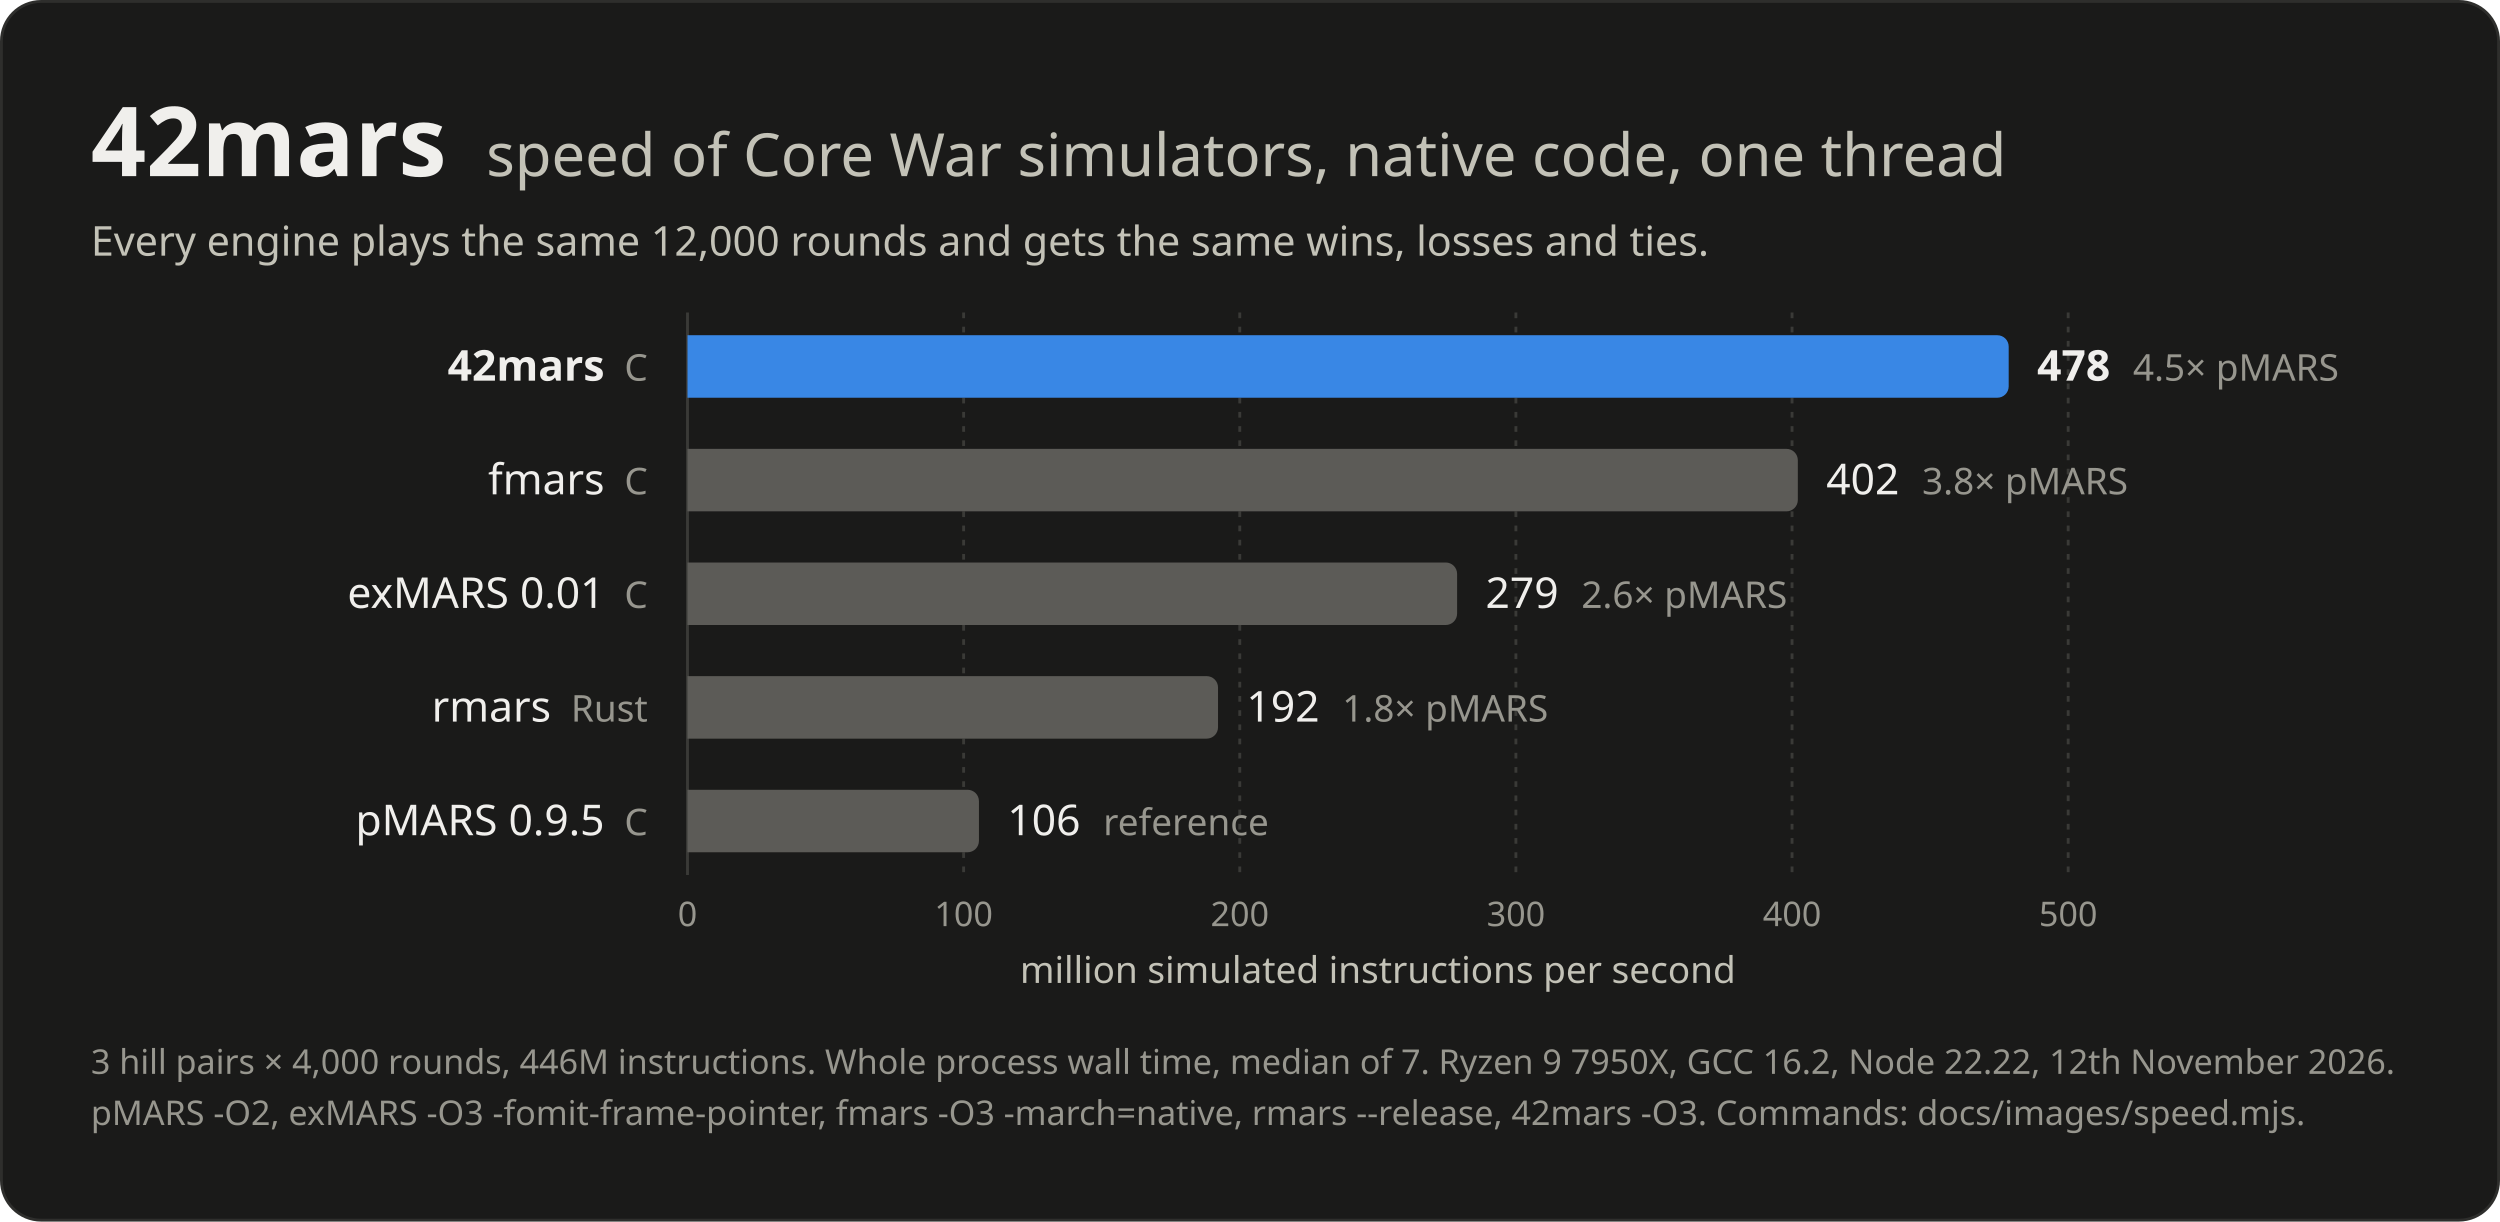
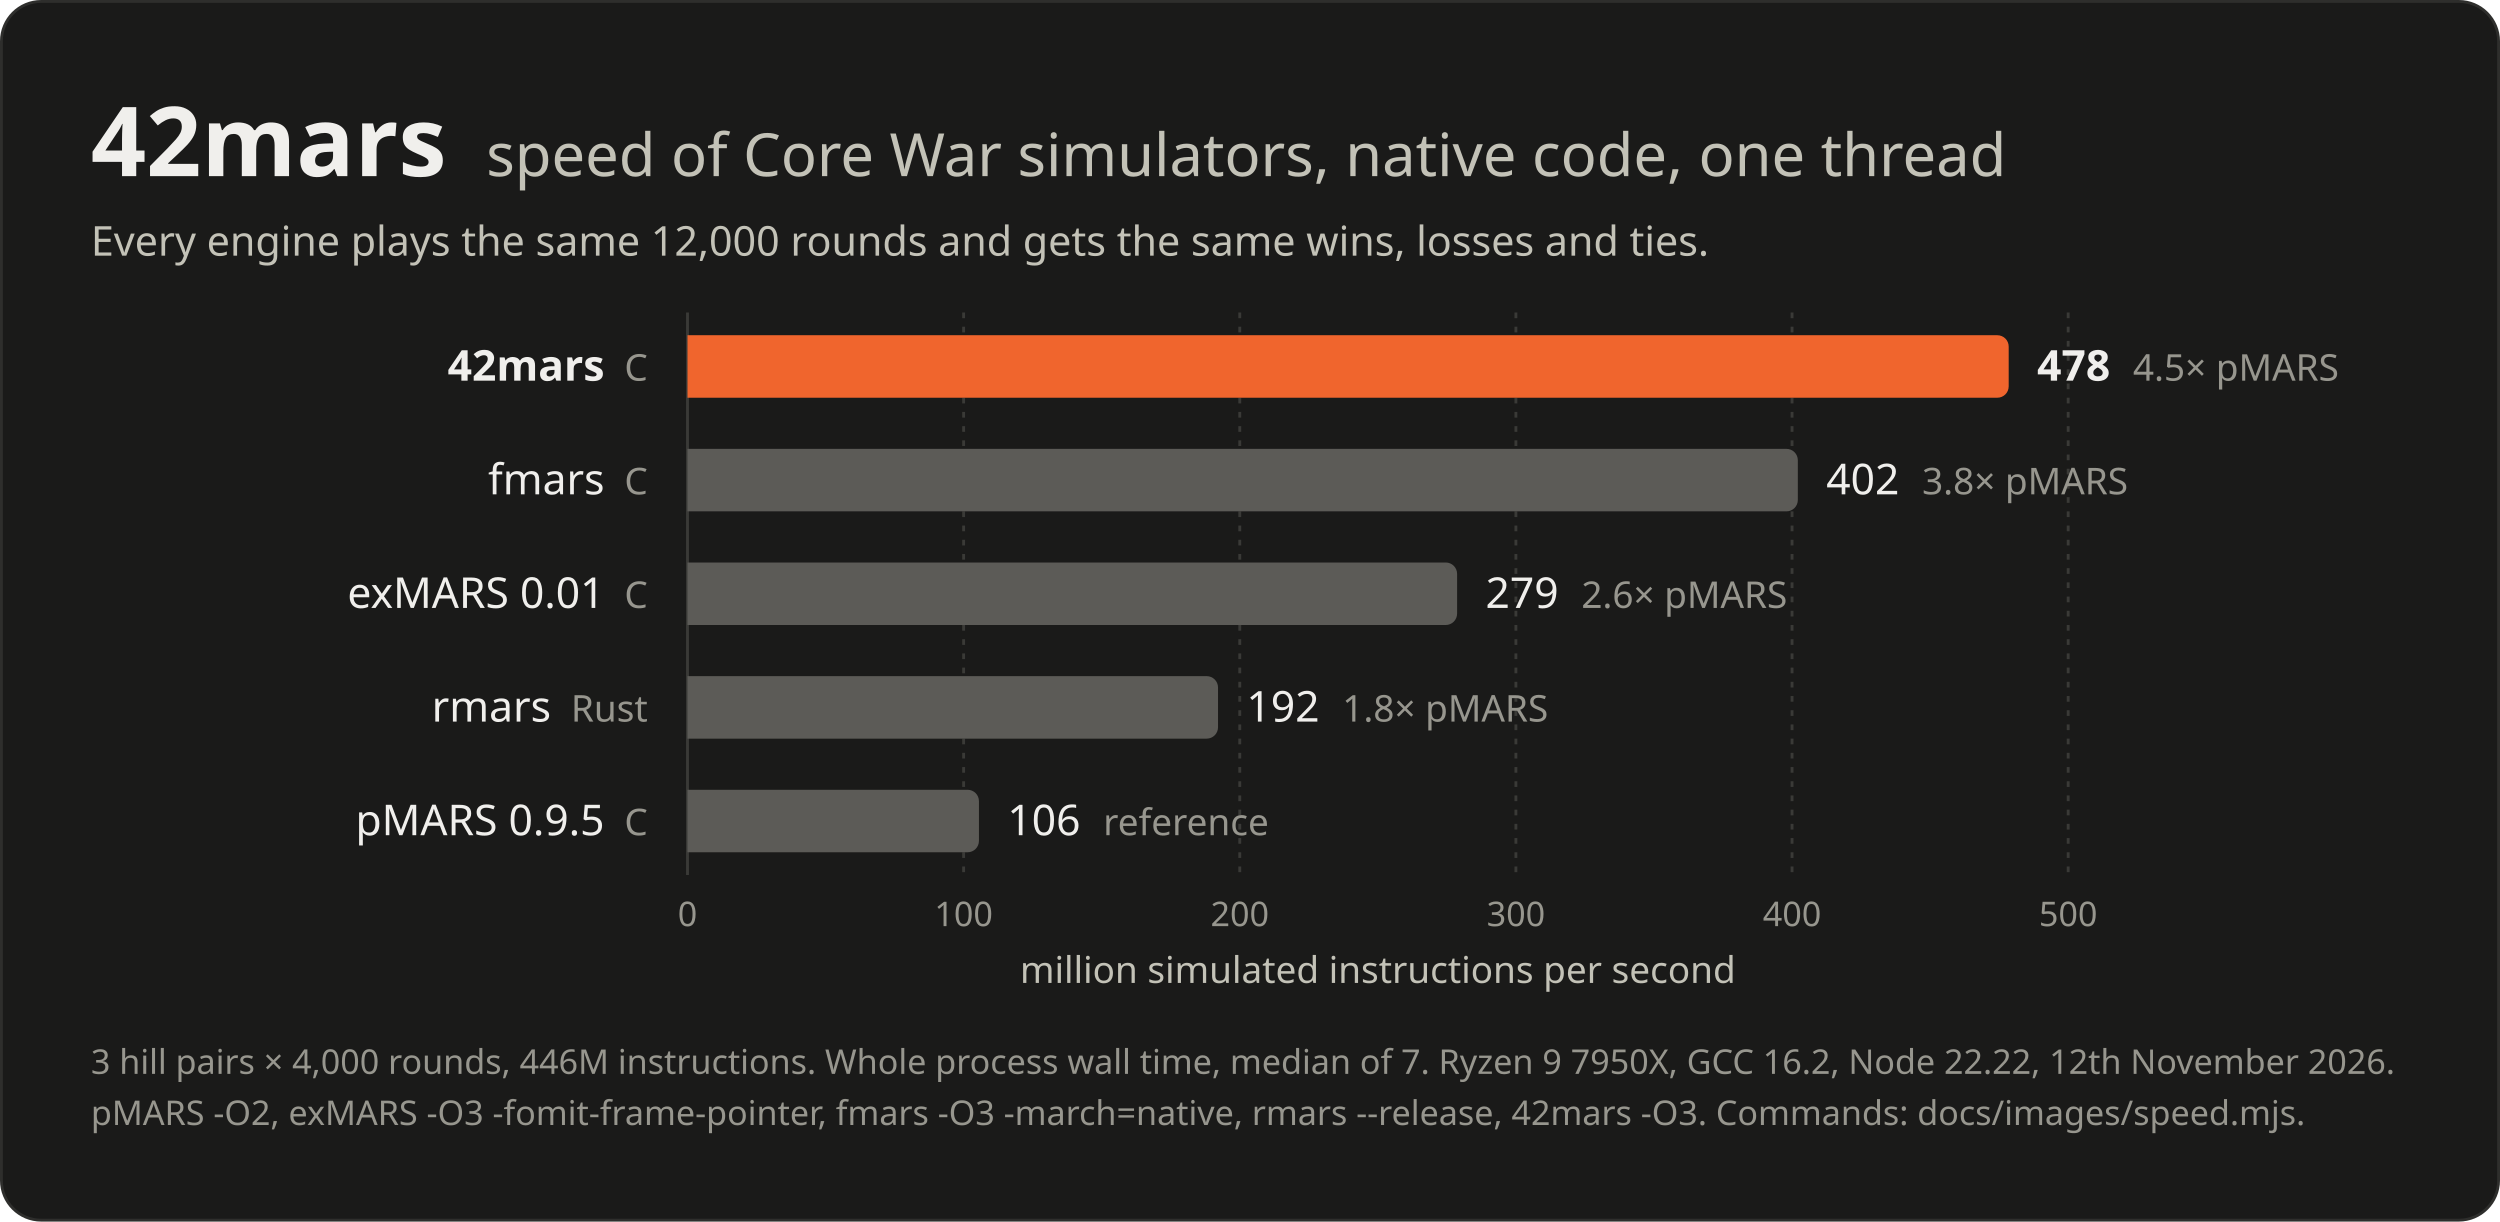
<svg xmlns="http://www.w3.org/2000/svg" width="880" height="430" viewBox="0 0 880 430" font-family="-apple-system, BlinkMacSystemFont, 'Segoe UI', 'Noto Sans', Helvetica, Arial, sans-serif" role="img" aria-labelledby="title desc">
  <rect x="0.5" y="0.5" width="879" height="429" rx="14" fill="#1a1a19" stroke="#2e2e2c" />
  <text x="32" y="62" font-size="34" font-weight="700" fill="#f0efec">42mars<tspan font-weight="400" fill="#c3c2b7" font-size="21" dx="14">speed of Core War simulators, native code, one thread</tspan>
  </text>
  <text x="32" y="90" font-size="14.5" fill="#c3c2b7">Every engine plays the same 12,000 rounds and gets the same wins, losses and ties.</text>
  <line x1="242" y1="110" x2="242" y2="308" stroke="#3a3a37" stroke-dasharray="" />
  <text x="242" y="326" text-anchor="middle" font-size="12" fill="#97968e">0</text>
  <line x1="339.2" y1="110" x2="339.2" y2="308" stroke="#3a3a37" stroke-dasharray="2 3" />
  <text x="339.2" y="326" text-anchor="middle" font-size="12" fill="#97968e">100</text>
  <line x1="436.4" y1="110" x2="436.4" y2="308" stroke="#3a3a37" stroke-dasharray="2 3" />
  <text x="436.4" y="326" text-anchor="middle" font-size="12" fill="#97968e">200</text>
  <line x1="533.6" y1="110" x2="533.6" y2="308" stroke="#3a3a37" stroke-dasharray="2 3" />
  <text x="533.6" y="326" text-anchor="middle" font-size="12" fill="#97968e">300</text>
  <line x1="630.8" y1="110" x2="630.8" y2="308" stroke="#3a3a37" stroke-dasharray="2 3" />
  <text x="630.8" y="326" text-anchor="middle" font-size="12" fill="#97968e">400</text>
  <line x1="728" y1="110" x2="728" y2="308" stroke="#3a3a37" stroke-dasharray="2 3" />
  <text x="728" y="326" text-anchor="middle" font-size="12" fill="#97968e">500</text>
  <text x="485" y="346" text-anchor="middle" font-size="13" fill="#c3c2b7">million simulated instructions per second</text>
  <text x="228" y="134" text-anchor="end" font-size="15" fill="#f0efec" font-weight="700">42mars<tspan font-weight="400" fill="#97968e" font-size="13" dx="7">C</tspan>
  </text>
-   <path d="M242,118h461.059a4,4 0 0 1 4,4v14a4,4 0 0 1 -4,4h-461.059z" fill="#3987e5" />
+   <path d="M242,118h461.059a4,4 0 0 1 4,4v14a4,4 0 0 1 -4,4h-461.059z" fill="#f0652d" />
  <text x="717.059" y="134" font-size="15" fill="#f0efec" font-weight="700">478<tspan font-weight="400" fill="#97968e" font-size="13" dx="8">4.5× pMARS</tspan>
  </text>
  <text x="228" y="174" text-anchor="end" font-size="15" fill="#f0efec" font-weight="500">fmars<tspan font-weight="400" fill="#97968e" font-size="13" dx="7">C</tspan>
  </text>
  <path d="M242,158h386.834a4,4 0 0 1 4,4v14a4,4 0 0 1 -4,4h-386.834z" fill="#5c5b57" />
  <text x="642.834" y="174" font-size="15" fill="#f0efec" font-weight="500">402<tspan font-weight="400" fill="#97968e" font-size="13" dx="8">3.8× pMARS</tspan>
  </text>
  <text x="228" y="214" text-anchor="end" font-size="15" fill="#f0efec" font-weight="500">exMARS 0.01<tspan font-weight="400" fill="#97968e" font-size="13" dx="7">C</tspan>
  </text>
  <path d="M242,198h266.897a4,4 0 0 1 4,4v14a4,4 0 0 1 -4,4h-266.897z" fill="#5c5b57" />
  <text x="522.897" y="214" font-size="15" fill="#f0efec" font-weight="500">279<tspan font-weight="400" fill="#97968e" font-size="13" dx="8">2.6× pMARS</tspan>
  </text>
  <text x="228" y="254" text-anchor="end" font-size="15" fill="#f0efec" font-weight="500">rmars<tspan font-weight="400" fill="#97968e" font-size="13" dx="7">Rust</tspan>
  </text>
  <path d="M242,238h182.745a4,4 0 0 1 4,4v14a4,4 0 0 1 -4,4h-182.745z" fill="#5c5b57" />
  <text x="438.745" y="254" font-size="15" fill="#f0efec" font-weight="500">192<tspan font-weight="400" fill="#97968e" font-size="13" dx="8">1.8× pMARS</tspan>
  </text>
  <text x="228" y="294" text-anchor="end" font-size="15" fill="#f0efec" font-weight="500">pMARS 0.9.5<tspan font-weight="400" fill="#97968e" font-size="13" dx="7">C</tspan>
  </text>
  <path d="M242,278h98.588a4,4 0 0 1 4,4v14a4,4 0 0 1 -4,4h-98.588z" fill="#5c5b57" />
  <text x="354.588" y="294" font-size="15" fill="#f0efec" font-weight="500">106<tspan font-weight="400" fill="#97968e" font-size="13" dx="8">reference</tspan>
  </text>
  <text x="32" y="378" font-size="12" fill="#97968e">3 hill pairs × 4,000 rounds, 446M instructions. Whole process wall time, median of 7. Ryzen 9 7950X, GCC 16.2, Node 22.22, 12th November 2026.</text>
  <text x="32" y="396" font-size="12" fill="#97968e">pMARS -O2, exMARS -O3 -fomit-frame-pointer, fmars -O3 -march=native, rmars --release, 42mars -O3. Commands: docs/images/speed.mjs.</text>
</svg>
